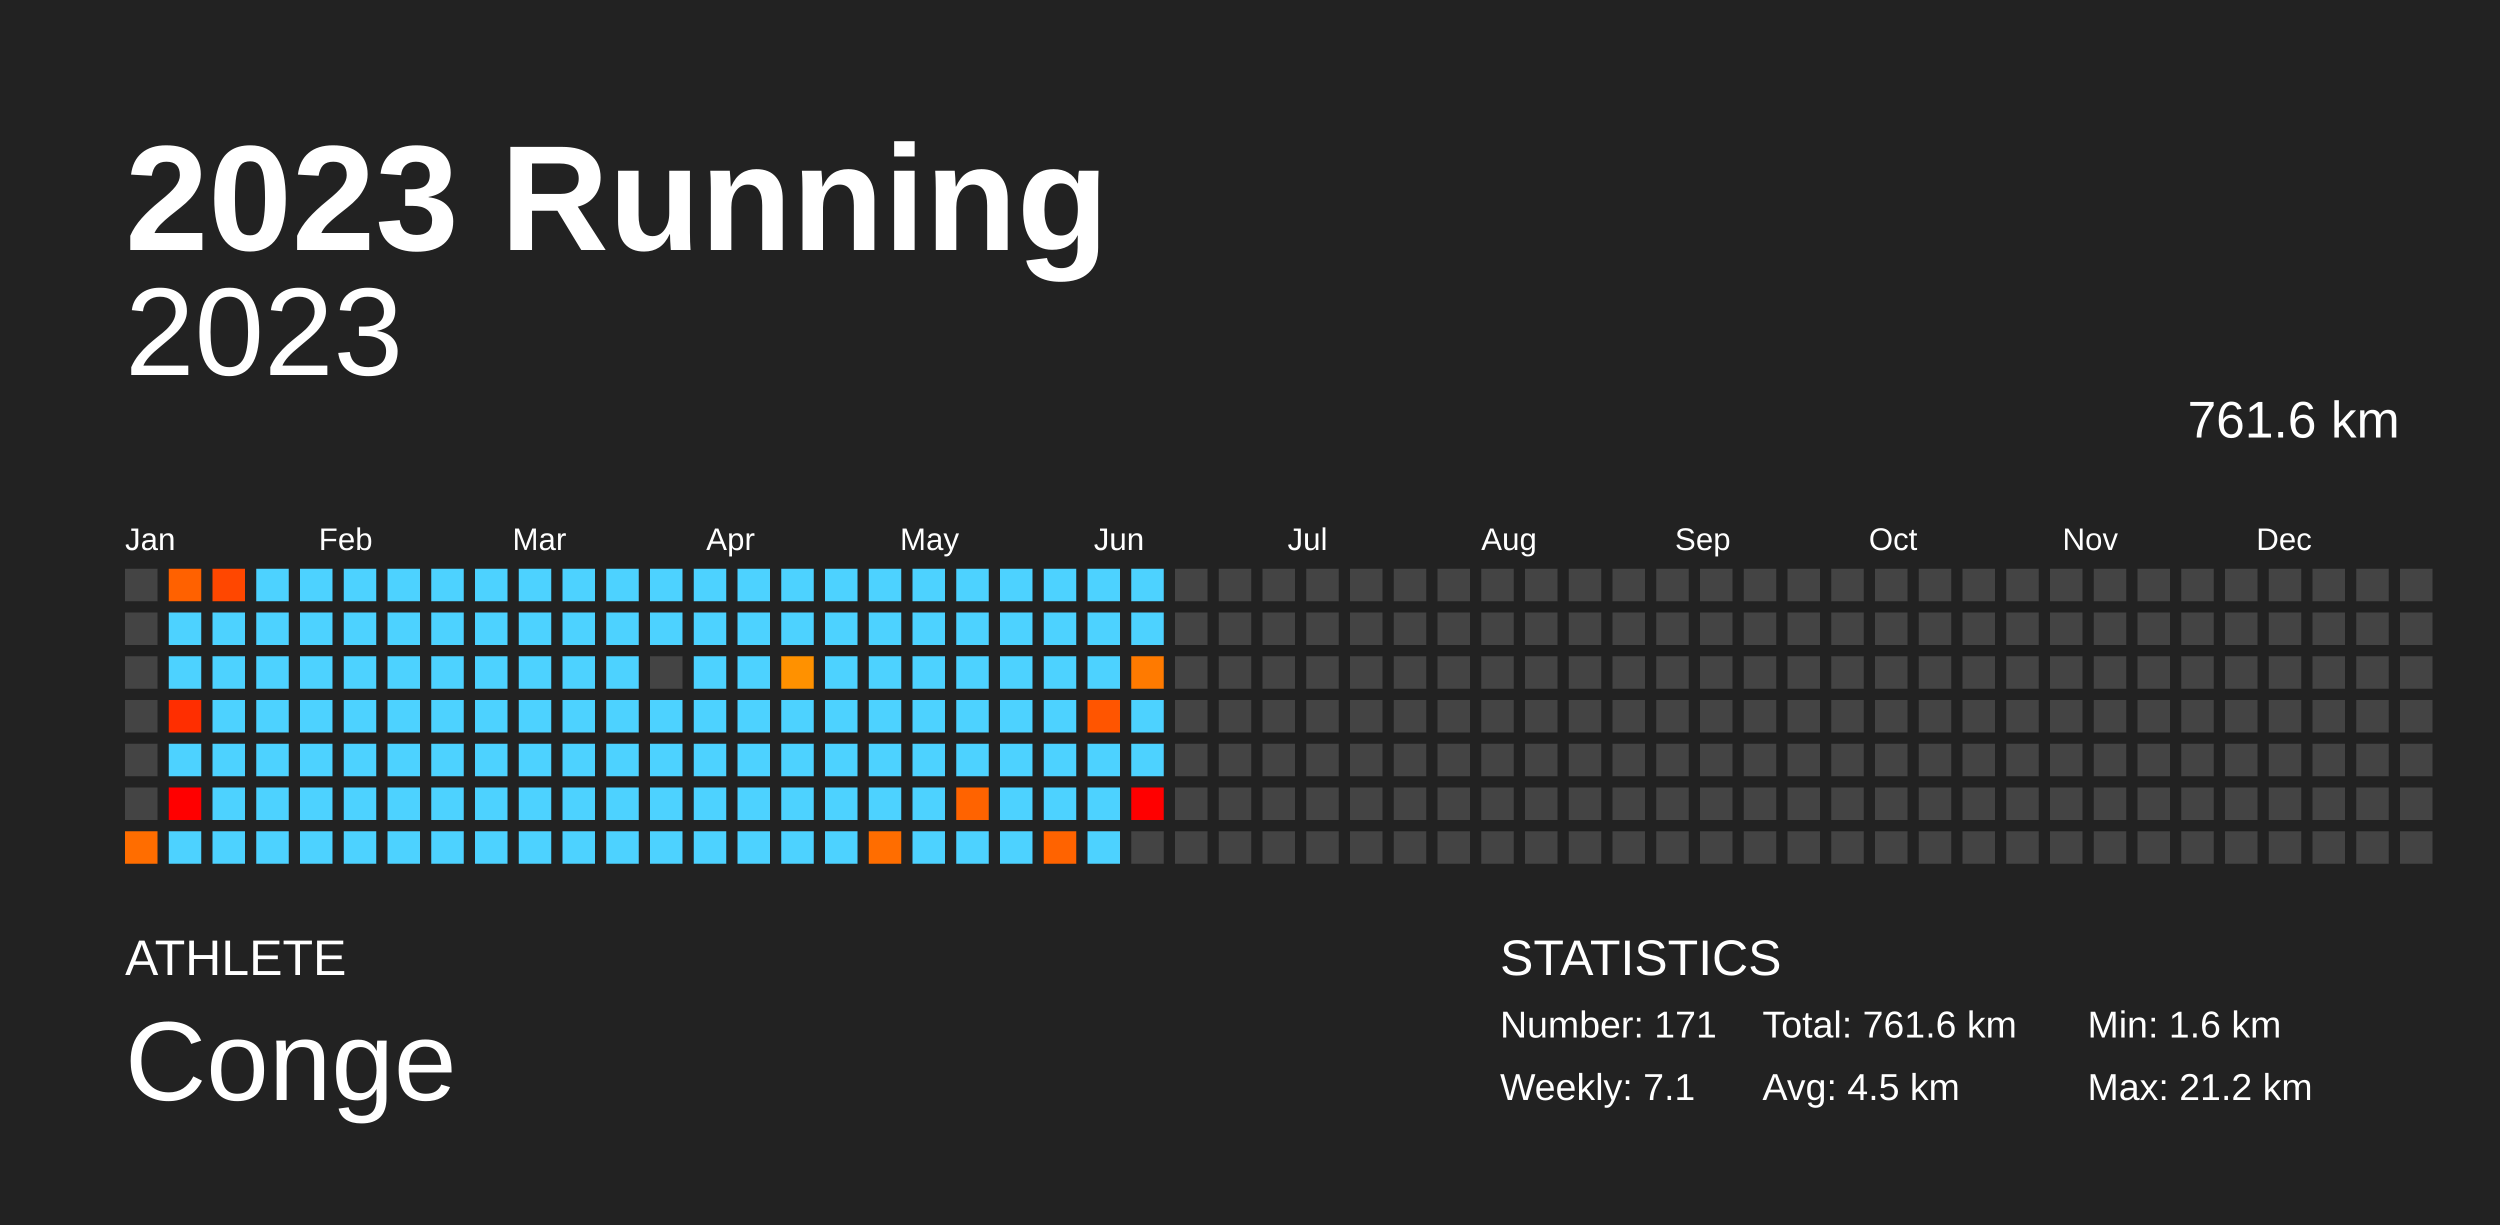
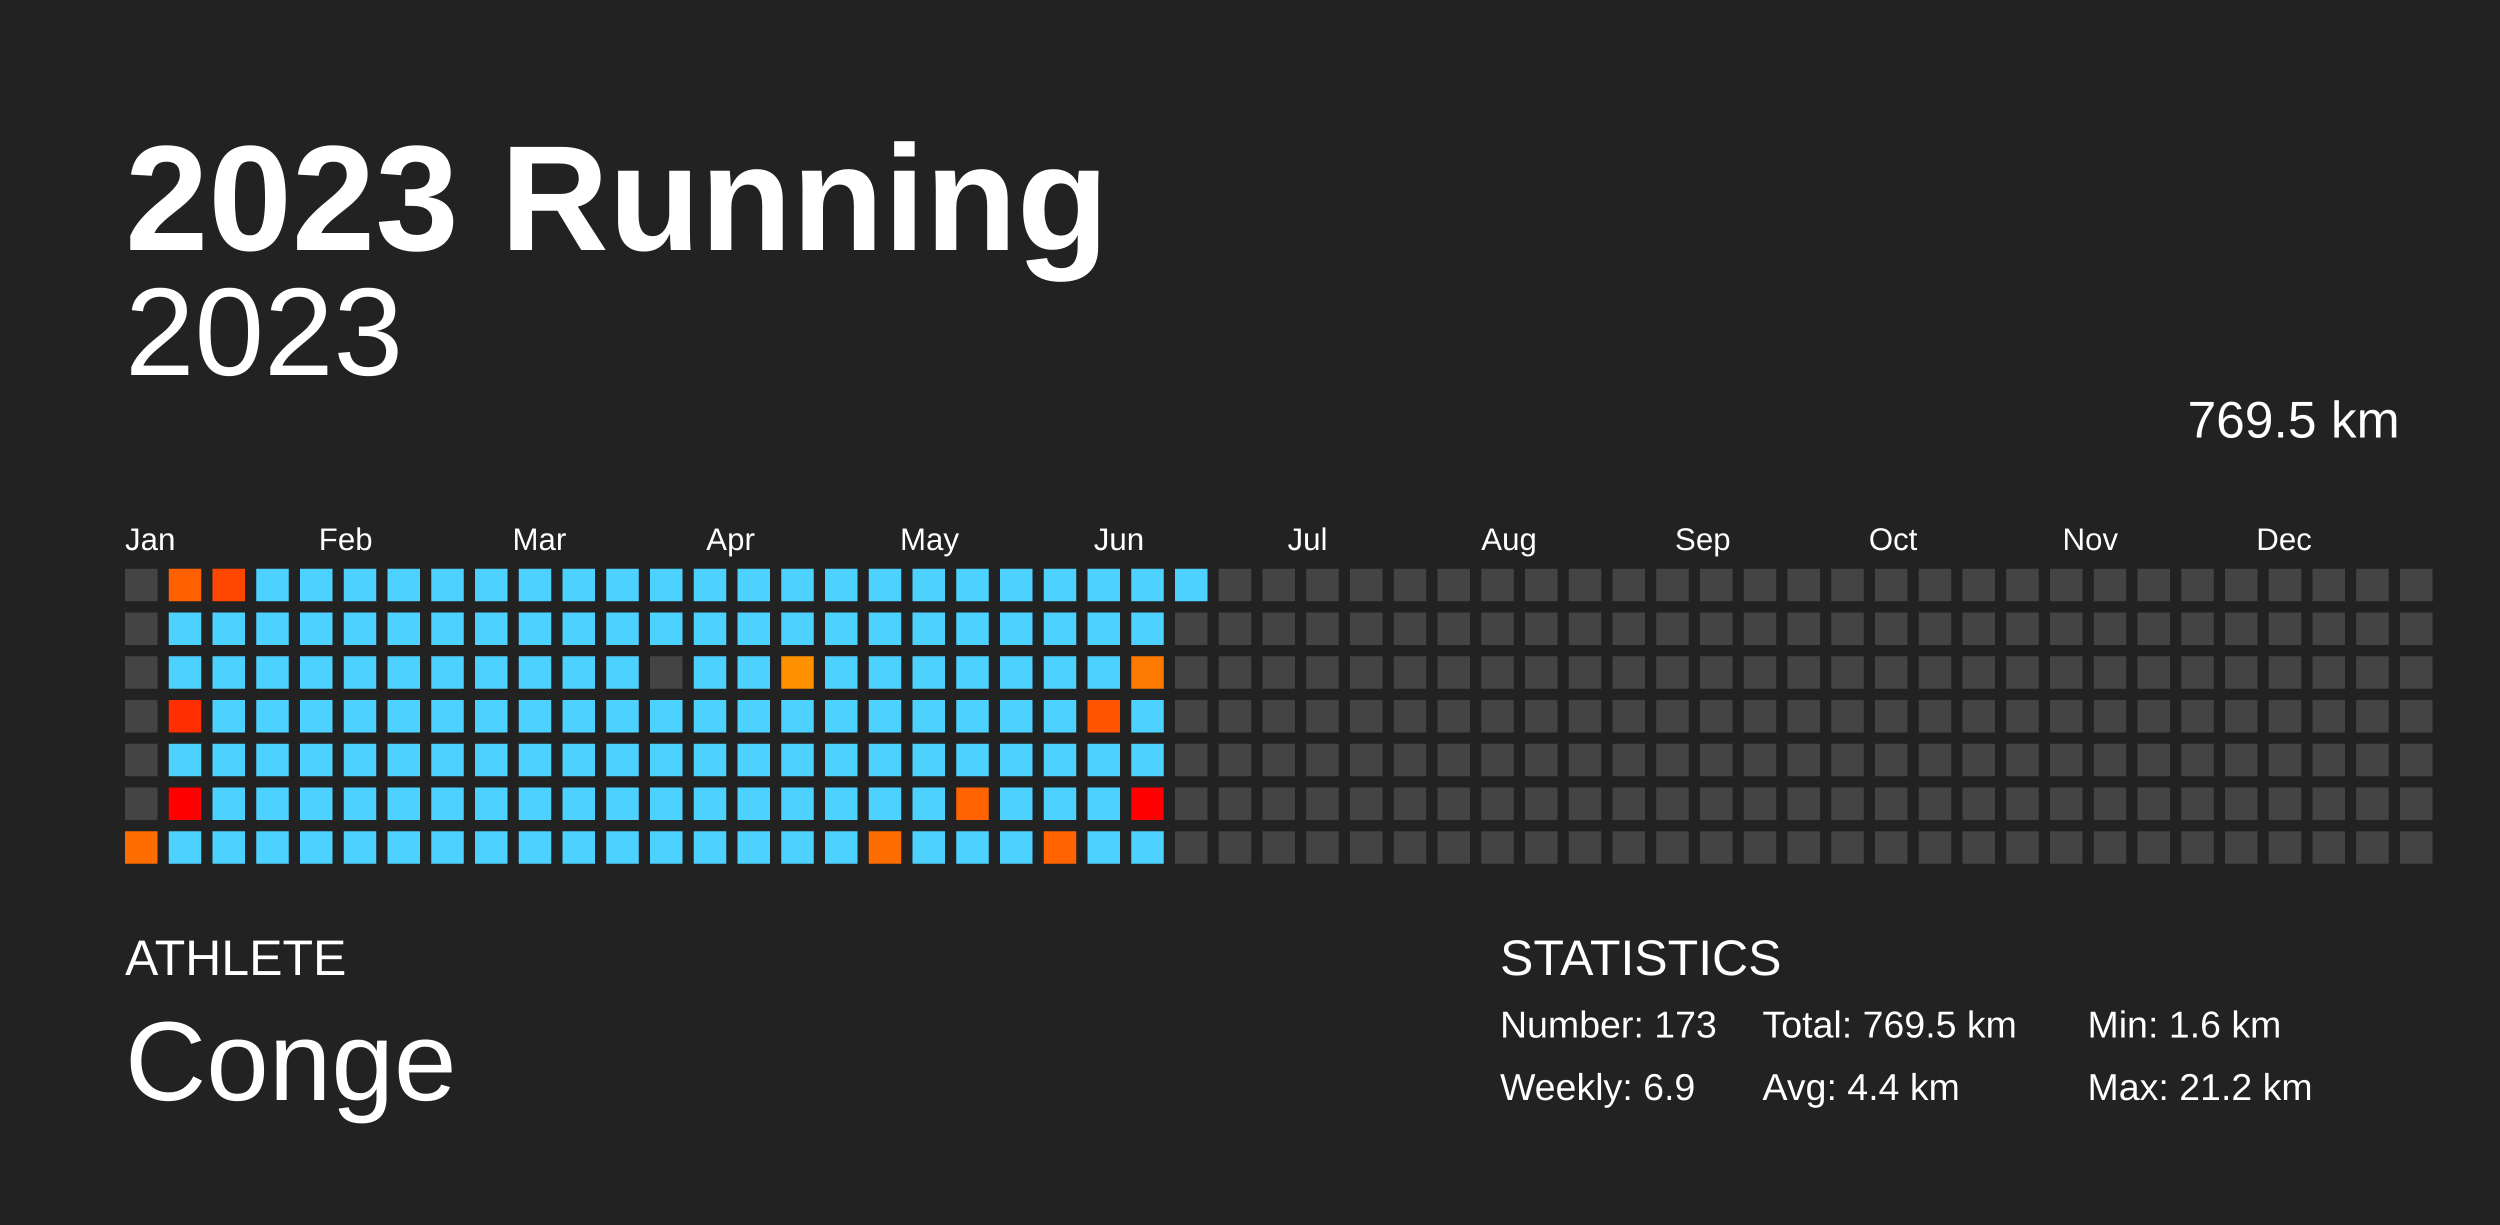
<svg xmlns="http://www.w3.org/2000/svg" baseProfile="full" height="98mm" version="1.1" viewBox="0,0,200,98" width="200mm">
  <defs />
  <rect fill="#222222" height="98" width="200" x="0" y="0" />
  <text fill="#FFFFFF" style="font-size:12px; font-family:Arial; font-weight:bold;" x="10" y="20">2023 Running</text>
  <text fill="#FFFFFF" style="font-size:4px; font-family:Arial" x="10" y="78">ATHLETE</text>
  <text fill="#FFFFFF" style="font-size:9px; font-family:Arial" x="10" y="88">Conge</text>
  <text fill="#FFFFFF" style="font-size:4px; font-family:Arial" x="120" y="78">STATISTICS</text>
-   <text fill="#FFFFFF" style="font-size:3px; font-family:Arial" x="120" y="83">Number: 171</text>
-   <text fill="#FFFFFF" style="font-size:3px; font-family:Arial" x="120" y="88">Weekly: 7.1</text>
-   <text fill="#FFFFFF" style="font-size:3px; font-family:Arial" x="141" y="83">Total: 761.6 km</text>
-   <text fill="#FFFFFF" style="font-size:3px; font-family:Arial" x="141" y="88">Avg: 4.5 km</text>
+   <text fill="#FFFFFF" style="font-size:3px; font-family:Arial" x="120" y="83">Number: 173</text>
+   <text fill="#FFFFFF" style="font-size:3px; font-family:Arial" x="120" y="88">Weekly: 6.9</text>
+   <text fill="#FFFFFF" style="font-size:3px; font-family:Arial" x="141" y="83">Total: 769.5 km</text>
+   <text fill="#FFFFFF" style="font-size:3px; font-family:Arial" x="141" y="88">Avg: 4.4 km</text>
  <text fill="#FFFFFF" style="font-size:3px; font-family:Arial" x="167" y="83">Min: 1.6 km</text>
  <text fill="#FFFFFF" style="font-size:3px; font-family:Arial" x="167" y="88">Max: 21.2 km</text>
  <text alignment-baseline="hanging" fill="#FFFFFF" style="font-size:10.0px; font-family:Arial;" x="10" y="30">2023</text>
-   <text alignment-baseline="hanging" fill="#FFFFFF" style="font-size:4.125px; font-family:Arial;" x="175" y="35">761.6 km</text>
+   <text alignment-baseline="hanging" fill="#FFFFFF" style="font-size:4.125px; font-family:Arial;" x="175" y="35">769.5 km</text>
  <text fill="#FFFFFF" style="font-size:2.5px; font-family:Arial" x="10.0" y="44">Jan</text>
  <text fill="#FFFFFF" style="font-size:2.5px; font-family:Arial" x="25.5" y="44">Feb</text>
  <text fill="#FFFFFF" style="font-size:2.5px; font-family:Arial" x="41.0" y="44">Mar</text>
  <text fill="#FFFFFF" style="font-size:2.5px; font-family:Arial" x="56.5" y="44">Apr</text>
  <text fill="#FFFFFF" style="font-size:2.5px; font-family:Arial" x="72.0" y="44">May</text>
  <text fill="#FFFFFF" style="font-size:2.5px; font-family:Arial" x="87.5" y="44">Jun</text>
  <text fill="#FFFFFF" style="font-size:2.5px; font-family:Arial" x="103.0" y="44">Jul</text>
  <text fill="#FFFFFF" style="font-size:2.5px; font-family:Arial" x="118.5" y="44">Aug</text>
  <text fill="#FFFFFF" style="font-size:2.5px; font-family:Arial" x="134.0" y="44">Sep</text>
  <text fill="#FFFFFF" style="font-size:2.5px; font-family:Arial" x="149.5" y="44">Oct</text>
  <text fill="#FFFFFF" style="font-size:2.5px; font-family:Arial" x="165.0" y="44">Nov</text>
  <text fill="#FFFFFF" style="font-size:2.5px; font-family:Arial" x="180.5" y="44">Dec</text>
  <rect fill="#444444" height="2.6" width="2.6" x="10.0" y="45.5" />
  <rect fill="#444444" height="2.6" width="2.6" x="10.0" y="49.0" />
  <rect fill="#444444" height="2.6" width="2.6" x="10.0" y="52.5" />
  <rect fill="#444444" height="2.6" width="2.6" x="10.0" y="56.0" />
  <rect fill="#444444" height="2.6" width="2.6" x="10.0" y="59.5" />
  <rect fill="#444444" height="2.6" width="2.6" x="10.0" y="63.0" />
  <rect fill="#ff6d00" height="2.6" width="2.6" x="10.0" y="66.5" />
  <rect fill="#ff6100" height="2.6" width="2.6" x="13.5" y="45.5" />
  <rect fill="#4dd2ff" height="2.6" width="2.6" x="13.5" y="49.0" />
  <rect fill="#4dd2ff" height="2.6" width="2.6" x="13.5" y="52.5" />
  <rect fill="#ff2e00" height="2.6" width="2.6" x="13.5" y="56.0" />
  <rect fill="#4dd2ff" height="2.6" width="2.6" x="13.5" y="59.5" />
  <rect fill="red" height="2.6" width="2.6" x="13.5" y="63.0" />
  <rect fill="#4dd2ff" height="2.6" width="2.6" x="13.5" y="66.5" />
  <rect fill="#ff4700" height="2.6" width="2.6" x="17.0" y="45.5" />
  <rect fill="#4dd2ff" height="2.6" width="2.6" x="17.0" y="49.0" />
  <rect fill="#4dd2ff" height="2.6" width="2.6" x="17.0" y="52.5" />
  <rect fill="#4dd2ff" height="2.6" width="2.6" x="17.0" y="56.0" />
  <rect fill="#4dd2ff" height="2.6" width="2.6" x="17.0" y="59.5" />
  <rect fill="#4dd2ff" height="2.6" width="2.6" x="17.0" y="63.0" />
  <rect fill="#4dd2ff" height="2.6" width="2.6" x="17.0" y="66.5" />
  <rect fill="#4dd2ff" height="2.6" width="2.6" x="20.5" y="45.5" />
  <rect fill="#4dd2ff" height="2.6" width="2.6" x="20.5" y="49.0" />
  <rect fill="#4dd2ff" height="2.6" width="2.6" x="20.5" y="52.5" />
  <rect fill="#4dd2ff" height="2.6" width="2.6" x="20.5" y="56.0" />
  <rect fill="#4dd2ff" height="2.6" width="2.6" x="20.5" y="59.5" />
  <rect fill="#4dd2ff" height="2.6" width="2.6" x="20.5" y="63.0" />
  <rect fill="#4dd2ff" height="2.6" width="2.6" x="20.5" y="66.5" />
  <rect fill="#4dd2ff" height="2.6" width="2.6" x="24.0" y="45.5" />
  <rect fill="#4dd2ff" height="2.6" width="2.6" x="24.0" y="49.0" />
  <rect fill="#4dd2ff" height="2.6" width="2.6" x="24.0" y="52.5" />
  <rect fill="#4dd2ff" height="2.6" width="2.6" x="24.0" y="56.0" />
  <rect fill="#4dd2ff" height="2.6" width="2.6" x="24.0" y="59.5" />
  <rect fill="#4dd2ff" height="2.6" width="2.6" x="24.0" y="63.0" />
  <rect fill="#4dd2ff" height="2.6" width="2.6" x="24.0" y="66.5" />
  <rect fill="#4dd2ff" height="2.6" width="2.6" x="27.5" y="45.5" />
  <rect fill="#4dd2ff" height="2.6" width="2.6" x="27.5" y="49.0" />
  <rect fill="#4dd2ff" height="2.6" width="2.6" x="27.5" y="52.5" />
  <rect fill="#4dd2ff" height="2.6" width="2.6" x="27.5" y="56.0" />
  <rect fill="#4dd2ff" height="2.6" width="2.6" x="27.5" y="59.5" />
  <rect fill="#4dd2ff" height="2.6" width="2.6" x="27.5" y="63.0" />
  <rect fill="#4dd2ff" height="2.6" width="2.6" x="27.5" y="66.5" />
  <rect fill="#4dd2ff" height="2.6" width="2.6" x="31.0" y="45.5" />
  <rect fill="#4dd2ff" height="2.6" width="2.6" x="31.0" y="49.0" />
  <rect fill="#4dd2ff" height="2.6" width="2.6" x="31.0" y="52.5" />
  <rect fill="#4dd2ff" height="2.6" width="2.6" x="31.0" y="56.0" />
  <rect fill="#4dd2ff" height="2.6" width="2.6" x="31.0" y="59.5" />
  <rect fill="#4dd2ff" height="2.6" width="2.6" x="31.0" y="63.0" />
  <rect fill="#4dd2ff" height="2.6" width="2.6" x="31.0" y="66.5" />
  <rect fill="#4dd2ff" height="2.6" width="2.6" x="34.5" y="45.5" />
  <rect fill="#4dd2ff" height="2.6" width="2.6" x="34.5" y="49.0" />
  <rect fill="#4dd2ff" height="2.6" width="2.6" x="34.5" y="52.5" />
  <rect fill="#4dd2ff" height="2.6" width="2.6" x="34.5" y="56.0" />
  <rect fill="#4dd2ff" height="2.6" width="2.6" x="34.5" y="59.5" />
  <rect fill="#4dd2ff" height="2.6" width="2.6" x="34.5" y="63.0" />
  <rect fill="#4dd2ff" height="2.6" width="2.6" x="34.5" y="66.5" />
  <rect fill="#4dd2ff" height="2.6" width="2.6" x="38.0" y="45.5" />
  <rect fill="#4dd2ff" height="2.6" width="2.6" x="38.0" y="49.0" />
  <rect fill="#4dd2ff" height="2.6" width="2.6" x="38.0" y="52.5" />
  <rect fill="#4dd2ff" height="2.6" width="2.6" x="38.0" y="56.0" />
  <rect fill="#4dd2ff" height="2.6" width="2.6" x="38.0" y="59.5" />
  <rect fill="#4dd2ff" height="2.6" width="2.6" x="38.0" y="63.0" />
  <rect fill="#4dd2ff" height="2.6" width="2.6" x="38.0" y="66.5" />
  <rect fill="#4dd2ff" height="2.6" width="2.6" x="41.5" y="45.5" />
  <rect fill="#4dd2ff" height="2.6" width="2.6" x="41.5" y="49.0" />
  <rect fill="#4dd2ff" height="2.6" width="2.6" x="41.5" y="52.5" />
  <rect fill="#4dd2ff" height="2.6" width="2.6" x="41.5" y="56.0" />
  <rect fill="#4dd2ff" height="2.6" width="2.6" x="41.5" y="59.5" />
  <rect fill="#4dd2ff" height="2.6" width="2.6" x="41.5" y="63.0" />
  <rect fill="#4dd2ff" height="2.6" width="2.6" x="41.5" y="66.5" />
  <rect fill="#4dd2ff" height="2.6" width="2.6" x="45.0" y="45.5" />
  <rect fill="#4dd2ff" height="2.6" width="2.6" x="45.0" y="49.0" />
  <rect fill="#4dd2ff" height="2.6" width="2.6" x="45.0" y="52.5" />
  <rect fill="#4dd2ff" height="2.6" width="2.6" x="45.0" y="56.0" />
  <rect fill="#4dd2ff" height="2.6" width="2.6" x="45.0" y="59.5" />
  <rect fill="#4dd2ff" height="2.6" width="2.6" x="45.0" y="63.0" />
  <rect fill="#4dd2ff" height="2.6" width="2.6" x="45.0" y="66.5" />
  <rect fill="#4dd2ff" height="2.6" width="2.6" x="48.5" y="45.5" />
  <rect fill="#4dd2ff" height="2.6" width="2.6" x="48.5" y="49.0" />
  <rect fill="#4dd2ff" height="2.6" width="2.6" x="48.5" y="52.5" />
  <rect fill="#4dd2ff" height="2.6" width="2.6" x="48.5" y="56.0" />
  <rect fill="#4dd2ff" height="2.6" width="2.6" x="48.5" y="59.5" />
  <rect fill="#4dd2ff" height="2.6" width="2.6" x="48.5" y="63.0" />
  <rect fill="#4dd2ff" height="2.6" width="2.6" x="48.5" y="66.5" />
  <rect fill="#4dd2ff" height="2.6" width="2.6" x="52.0" y="45.5" />
  <rect fill="#4dd2ff" height="2.6" width="2.6" x="52.0" y="49.0" />
  <rect fill="#444444" height="2.6" width="2.6" x="52.0" y="52.5" />
  <rect fill="#4dd2ff" height="2.6" width="2.6" x="52.0" y="56.0" />
  <rect fill="#4dd2ff" height="2.6" width="2.6" x="52.0" y="59.5" />
  <rect fill="#4dd2ff" height="2.6" width="2.6" x="52.0" y="63.0" />
  <rect fill="#4dd2ff" height="2.6" width="2.6" x="52.0" y="66.5" />
  <rect fill="#4dd2ff" height="2.6" width="2.6" x="55.5" y="45.5" />
  <rect fill="#4dd2ff" height="2.6" width="2.6" x="55.5" y="49.0" />
  <rect fill="#4dd2ff" height="2.6" width="2.6" x="55.5" y="52.5" />
  <rect fill="#4dd2ff" height="2.6" width="2.6" x="55.5" y="56.0" />
  <rect fill="#4dd2ff" height="2.6" width="2.6" x="55.5" y="59.5" />
  <rect fill="#4dd2ff" height="2.6" width="2.6" x="55.5" y="63.0" />
  <rect fill="#4dd2ff" height="2.6" width="2.6" x="55.5" y="66.5" />
  <rect fill="#4dd2ff" height="2.6" width="2.6" x="59.0" y="45.5" />
  <rect fill="#4dd2ff" height="2.6" width="2.6" x="59.0" y="49.0" />
  <rect fill="#4dd2ff" height="2.6" width="2.6" x="59.0" y="52.5" />
  <rect fill="#4dd2ff" height="2.6" width="2.6" x="59.0" y="56.0" />
  <rect fill="#4dd2ff" height="2.6" width="2.6" x="59.0" y="59.5" />
  <rect fill="#4dd2ff" height="2.6" width="2.6" x="59.0" y="63.0" />
  <rect fill="#4dd2ff" height="2.6" width="2.6" x="59.0" y="66.5" />
  <rect fill="#4dd2ff" height="2.6" width="2.6" x="62.5" y="45.5" />
  <rect fill="#4dd2ff" height="2.6" width="2.6" x="62.5" y="49.0" />
  <rect fill="#ff9100" height="2.6" width="2.6" x="62.5" y="52.5" />
  <rect fill="#4dd2ff" height="2.6" width="2.6" x="62.5" y="56.0" />
  <rect fill="#4dd2ff" height="2.6" width="2.6" x="62.5" y="59.5" />
  <rect fill="#4dd2ff" height="2.6" width="2.6" x="62.5" y="63.0" />
  <rect fill="#4dd2ff" height="2.6" width="2.6" x="62.5" y="66.5" />
  <rect fill="#4dd2ff" height="2.6" width="2.6" x="66.0" y="45.5" />
  <rect fill="#4dd2ff" height="2.6" width="2.6" x="66.0" y="49.0" />
  <rect fill="#4dd2ff" height="2.6" width="2.6" x="66.0" y="52.5" />
  <rect fill="#4dd2ff" height="2.6" width="2.6" x="66.0" y="56.0" />
  <rect fill="#4dd2ff" height="2.6" width="2.6" x="66.0" y="59.5" />
  <rect fill="#4dd2ff" height="2.6" width="2.6" x="66.0" y="63.0" />
  <rect fill="#4dd2ff" height="2.6" width="2.6" x="66.0" y="66.5" />
  <rect fill="#4dd2ff" height="2.6" width="2.6" x="69.5" y="45.5" />
  <rect fill="#4dd2ff" height="2.6" width="2.6" x="69.5" y="49.0" />
  <rect fill="#4dd2ff" height="2.6" width="2.6" x="69.5" y="52.5" />
  <rect fill="#4dd2ff" height="2.6" width="2.6" x="69.5" y="56.0" />
  <rect fill="#4dd2ff" height="2.6" width="2.6" x="69.5" y="59.5" />
  <rect fill="#4dd2ff" height="2.6" width="2.6" x="69.5" y="63.0" />
  <rect fill="#ff6d00" height="2.6" width="2.6" x="69.5" y="66.5" />
  <rect fill="#4dd2ff" height="2.6" width="2.6" x="73.0" y="45.5" />
  <rect fill="#4dd2ff" height="2.6" width="2.6" x="73.0" y="49.0" />
  <rect fill="#4dd2ff" height="2.6" width="2.6" x="73.0" y="52.5" />
  <rect fill="#4dd2ff" height="2.6" width="2.6" x="73.0" y="56.0" />
  <rect fill="#4dd2ff" height="2.6" width="2.6" x="73.0" y="59.5" />
  <rect fill="#4dd2ff" height="2.6" width="2.6" x="73.0" y="63.0" />
  <rect fill="#4dd2ff" height="2.6" width="2.6" x="73.0" y="66.5" />
  <rect fill="#4dd2ff" height="2.6" width="2.6" x="76.5" y="45.5" />
  <rect fill="#4dd2ff" height="2.6" width="2.6" x="76.5" y="49.0" />
  <rect fill="#4dd2ff" height="2.6" width="2.6" x="76.5" y="52.5" />
  <rect fill="#4dd2ff" height="2.6" width="2.6" x="76.5" y="56.0" />
  <rect fill="#4dd2ff" height="2.6" width="2.6" x="76.5" y="59.5" />
  <rect fill="#ff6300" height="2.6" width="2.6" x="76.5" y="63.0" />
  <rect fill="#4dd2ff" height="2.6" width="2.6" x="76.5" y="66.5" />
  <rect fill="#4dd2ff" height="2.6" width="2.6" x="80.0" y="45.5" />
  <rect fill="#4dd2ff" height="2.6" width="2.6" x="80.0" y="49.0" />
  <rect fill="#4dd2ff" height="2.6" width="2.6" x="80.0" y="52.5" />
  <rect fill="#4dd2ff" height="2.6" width="2.6" x="80.0" y="56.0" />
  <rect fill="#4dd2ff" height="2.6" width="2.6" x="80.0" y="59.5" />
  <rect fill="#4dd2ff" height="2.6" width="2.6" x="80.0" y="63.0" />
  <rect fill="#4dd2ff" height="2.6" width="2.6" x="80.0" y="66.5" />
  <rect fill="#4dd2ff" height="2.6" width="2.6" x="83.5" y="45.5" />
  <rect fill="#4dd2ff" height="2.6" width="2.6" x="83.5" y="49.0" />
  <rect fill="#4dd2ff" height="2.6" width="2.6" x="83.5" y="52.5" />
  <rect fill="#4dd2ff" height="2.6" width="2.6" x="83.5" y="56.0" />
  <rect fill="#4dd2ff" height="2.6" width="2.6" x="83.5" y="59.5" />
  <rect fill="#4dd2ff" height="2.6" width="2.6" x="83.5" y="63.0" />
  <rect fill="#ff6300" height="2.6" width="2.6" x="83.5" y="66.5" />
  <rect fill="#4dd2ff" height="2.6" width="2.6" x="87.0" y="45.5" />
  <rect fill="#4dd2ff" height="2.6" width="2.6" x="87.0" y="49.0" />
  <rect fill="#4dd2ff" height="2.6" width="2.6" x="87.0" y="52.5" />
  <rect fill="#ff5500" height="2.6" width="2.6" x="87.0" y="56.0" />
  <rect fill="#4dd2ff" height="2.6" width="2.6" x="87.0" y="59.5" />
  <rect fill="#4dd2ff" height="2.6" width="2.6" x="87.0" y="63.0" />
  <rect fill="#4dd2ff" height="2.6" width="2.6" x="87.0" y="66.5" />
  <rect fill="#4dd2ff" height="2.6" width="2.6" x="90.5" y="45.5" />
  <rect fill="#4dd2ff" height="2.6" width="2.6" x="90.5" y="49.0" />
  <rect fill="#ff7a00" height="2.6" width="2.6" x="90.5" y="52.5" />
  <rect fill="#4dd2ff" height="2.6" width="2.6" x="90.5" y="56.0" />
  <rect fill="#4dd2ff" height="2.6" width="2.6" x="90.5" y="59.5" />
  <rect fill="red" height="2.6" width="2.6" x="90.5" y="63.0" />
-   <rect fill="#444444" height="2.6" width="2.6" x="90.5" y="66.5" />
-   <rect fill="#444444" height="2.6" width="2.6" x="94.0" y="45.5" />
+   <rect fill="#4dd2ff" height="2.6" width="2.6" x="90.5" y="66.5" />
+   <rect fill="#4dd2ff" height="2.6" width="2.6" x="94.0" y="45.5" />
  <rect fill="#444444" height="2.6" width="2.6" x="94.0" y="49.0" />
  <rect fill="#444444" height="2.6" width="2.6" x="94.0" y="52.5" />
  <rect fill="#444444" height="2.6" width="2.6" x="94.0" y="56.0" />
  <rect fill="#444444" height="2.6" width="2.6" x="94.0" y="59.5" />
  <rect fill="#444444" height="2.6" width="2.6" x="94.0" y="63.0" />
  <rect fill="#444444" height="2.6" width="2.6" x="94.0" y="66.5" />
  <rect fill="#444444" height="2.6" width="2.6" x="97.5" y="45.5" />
  <rect fill="#444444" height="2.6" width="2.6" x="97.5" y="49.0" />
  <rect fill="#444444" height="2.6" width="2.6" x="97.5" y="52.5" />
  <rect fill="#444444" height="2.6" width="2.6" x="97.5" y="56.0" />
  <rect fill="#444444" height="2.6" width="2.6" x="97.5" y="59.5" />
  <rect fill="#444444" height="2.6" width="2.6" x="97.5" y="63.0" />
  <rect fill="#444444" height="2.6" width="2.6" x="97.5" y="66.5" />
  <rect fill="#444444" height="2.6" width="2.6" x="101.0" y="45.5" />
  <rect fill="#444444" height="2.6" width="2.6" x="101.0" y="49.0" />
  <rect fill="#444444" height="2.6" width="2.6" x="101.0" y="52.5" />
  <rect fill="#444444" height="2.6" width="2.6" x="101.0" y="56.0" />
  <rect fill="#444444" height="2.6" width="2.6" x="101.0" y="59.5" />
  <rect fill="#444444" height="2.6" width="2.6" x="101.0" y="63.0" />
  <rect fill="#444444" height="2.6" width="2.6" x="101.0" y="66.5" />
  <rect fill="#444444" height="2.6" width="2.6" x="104.5" y="45.5" />
  <rect fill="#444444" height="2.6" width="2.6" x="104.5" y="49.0" />
  <rect fill="#444444" height="2.6" width="2.6" x="104.5" y="52.5" />
  <rect fill="#444444" height="2.6" width="2.6" x="104.5" y="56.0" />
  <rect fill="#444444" height="2.6" width="2.6" x="104.5" y="59.5" />
  <rect fill="#444444" height="2.6" width="2.6" x="104.5" y="63.0" />
  <rect fill="#444444" height="2.6" width="2.6" x="104.5" y="66.5" />
  <rect fill="#444444" height="2.6" width="2.6" x="108.0" y="45.5" />
  <rect fill="#444444" height="2.6" width="2.6" x="108.0" y="49.0" />
  <rect fill="#444444" height="2.6" width="2.6" x="108.0" y="52.5" />
  <rect fill="#444444" height="2.6" width="2.6" x="108.0" y="56.0" />
  <rect fill="#444444" height="2.6" width="2.6" x="108.0" y="59.5" />
  <rect fill="#444444" height="2.6" width="2.6" x="108.0" y="63.0" />
  <rect fill="#444444" height="2.6" width="2.6" x="108.0" y="66.5" />
  <rect fill="#444444" height="2.6" width="2.6" x="111.5" y="45.5" />
  <rect fill="#444444" height="2.6" width="2.6" x="111.5" y="49.0" />
  <rect fill="#444444" height="2.6" width="2.6" x="111.5" y="52.5" />
  <rect fill="#444444" height="2.6" width="2.6" x="111.5" y="56.0" />
  <rect fill="#444444" height="2.6" width="2.6" x="111.5" y="59.5" />
  <rect fill="#444444" height="2.6" width="2.6" x="111.5" y="63.0" />
  <rect fill="#444444" height="2.6" width="2.6" x="111.5" y="66.5" />
  <rect fill="#444444" height="2.6" width="2.6" x="115.0" y="45.5" />
  <rect fill="#444444" height="2.6" width="2.6" x="115.0" y="49.0" />
  <rect fill="#444444" height="2.6" width="2.6" x="115.0" y="52.5" />
  <rect fill="#444444" height="2.6" width="2.6" x="115.0" y="56.0" />
  <rect fill="#444444" height="2.6" width="2.6" x="115.0" y="59.5" />
  <rect fill="#444444" height="2.6" width="2.6" x="115.0" y="63.0" />
  <rect fill="#444444" height="2.6" width="2.6" x="115.0" y="66.5" />
  <rect fill="#444444" height="2.6" width="2.6" x="118.5" y="45.5" />
  <rect fill="#444444" height="2.6" width="2.6" x="118.5" y="49.0" />
  <rect fill="#444444" height="2.6" width="2.6" x="118.5" y="52.5" />
  <rect fill="#444444" height="2.6" width="2.6" x="118.5" y="56.0" />
  <rect fill="#444444" height="2.6" width="2.6" x="118.5" y="59.5" />
  <rect fill="#444444" height="2.6" width="2.6" x="118.5" y="63.0" />
  <rect fill="#444444" height="2.6" width="2.6" x="118.5" y="66.5" />
  <rect fill="#444444" height="2.6" width="2.6" x="122.0" y="45.5" />
  <rect fill="#444444" height="2.6" width="2.6" x="122.0" y="49.0" />
  <rect fill="#444444" height="2.6" width="2.6" x="122.0" y="52.5" />
  <rect fill="#444444" height="2.6" width="2.6" x="122.0" y="56.0" />
  <rect fill="#444444" height="2.6" width="2.6" x="122.0" y="59.5" />
  <rect fill="#444444" height="2.6" width="2.6" x="122.0" y="63.0" />
  <rect fill="#444444" height="2.6" width="2.6" x="122.0" y="66.5" />
  <rect fill="#444444" height="2.6" width="2.6" x="125.5" y="45.5" />
  <rect fill="#444444" height="2.6" width="2.6" x="125.5" y="49.0" />
  <rect fill="#444444" height="2.6" width="2.6" x="125.5" y="52.5" />
  <rect fill="#444444" height="2.6" width="2.6" x="125.5" y="56.0" />
  <rect fill="#444444" height="2.6" width="2.6" x="125.5" y="59.5" />
  <rect fill="#444444" height="2.6" width="2.6" x="125.5" y="63.0" />
  <rect fill="#444444" height="2.6" width="2.6" x="125.5" y="66.5" />
  <rect fill="#444444" height="2.6" width="2.6" x="129.0" y="45.5" />
  <rect fill="#444444" height="2.6" width="2.6" x="129.0" y="49.0" />
  <rect fill="#444444" height="2.6" width="2.6" x="129.0" y="52.5" />
  <rect fill="#444444" height="2.6" width="2.6" x="129.0" y="56.0" />
  <rect fill="#444444" height="2.6" width="2.6" x="129.0" y="59.5" />
  <rect fill="#444444" height="2.6" width="2.6" x="129.0" y="63.0" />
  <rect fill="#444444" height="2.6" width="2.6" x="129.0" y="66.5" />
  <rect fill="#444444" height="2.6" width="2.6" x="132.5" y="45.5" />
  <rect fill="#444444" height="2.6" width="2.6" x="132.5" y="49.0" />
  <rect fill="#444444" height="2.6" width="2.6" x="132.5" y="52.5" />
  <rect fill="#444444" height="2.6" width="2.6" x="132.5" y="56.0" />
  <rect fill="#444444" height="2.6" width="2.6" x="132.5" y="59.5" />
  <rect fill="#444444" height="2.6" width="2.6" x="132.5" y="63.0" />
  <rect fill="#444444" height="2.6" width="2.6" x="132.5" y="66.5" />
  <rect fill="#444444" height="2.6" width="2.6" x="136.0" y="45.5" />
  <rect fill="#444444" height="2.6" width="2.6" x="136.0" y="49.0" />
  <rect fill="#444444" height="2.6" width="2.6" x="136.0" y="52.5" />
  <rect fill="#444444" height="2.6" width="2.6" x="136.0" y="56.0" />
  <rect fill="#444444" height="2.6" width="2.6" x="136.0" y="59.5" />
  <rect fill="#444444" height="2.6" width="2.6" x="136.0" y="63.0" />
  <rect fill="#444444" height="2.6" width="2.6" x="136.0" y="66.5" />
  <rect fill="#444444" height="2.6" width="2.6" x="139.5" y="45.5" />
  <rect fill="#444444" height="2.6" width="2.6" x="139.5" y="49.0" />
  <rect fill="#444444" height="2.6" width="2.6" x="139.5" y="52.5" />
  <rect fill="#444444" height="2.6" width="2.6" x="139.5" y="56.0" />
  <rect fill="#444444" height="2.6" width="2.6" x="139.5" y="59.5" />
  <rect fill="#444444" height="2.6" width="2.6" x="139.5" y="63.0" />
  <rect fill="#444444" height="2.6" width="2.6" x="139.5" y="66.5" />
  <rect fill="#444444" height="2.6" width="2.6" x="143.0" y="45.5" />
  <rect fill="#444444" height="2.6" width="2.6" x="143.0" y="49.0" />
  <rect fill="#444444" height="2.6" width="2.6" x="143.0" y="52.5" />
  <rect fill="#444444" height="2.6" width="2.6" x="143.0" y="56.0" />
  <rect fill="#444444" height="2.6" width="2.6" x="143.0" y="59.5" />
  <rect fill="#444444" height="2.6" width="2.6" x="143.0" y="63.0" />
  <rect fill="#444444" height="2.6" width="2.6" x="143.0" y="66.5" />
  <rect fill="#444444" height="2.6" width="2.6" x="146.5" y="45.5" />
  <rect fill="#444444" height="2.6" width="2.6" x="146.5" y="49.0" />
  <rect fill="#444444" height="2.6" width="2.6" x="146.5" y="52.5" />
  <rect fill="#444444" height="2.6" width="2.6" x="146.5" y="56.0" />
  <rect fill="#444444" height="2.6" width="2.6" x="146.5" y="59.5" />
  <rect fill="#444444" height="2.6" width="2.6" x="146.5" y="63.0" />
  <rect fill="#444444" height="2.6" width="2.6" x="146.5" y="66.5" />
  <rect fill="#444444" height="2.6" width="2.6" x="150.0" y="45.5" />
  <rect fill="#444444" height="2.6" width="2.6" x="150.0" y="49.0" />
  <rect fill="#444444" height="2.6" width="2.6" x="150.0" y="52.5" />
  <rect fill="#444444" height="2.6" width="2.6" x="150.0" y="56.0" />
  <rect fill="#444444" height="2.6" width="2.6" x="150.0" y="59.5" />
  <rect fill="#444444" height="2.6" width="2.6" x="150.0" y="63.0" />
  <rect fill="#444444" height="2.6" width="2.6" x="150.0" y="66.5" />
  <rect fill="#444444" height="2.6" width="2.6" x="153.5" y="45.5" />
  <rect fill="#444444" height="2.6" width="2.6" x="153.5" y="49.0" />
  <rect fill="#444444" height="2.6" width="2.6" x="153.5" y="52.5" />
  <rect fill="#444444" height="2.6" width="2.6" x="153.5" y="56.0" />
  <rect fill="#444444" height="2.6" width="2.6" x="153.5" y="59.5" />
  <rect fill="#444444" height="2.6" width="2.6" x="153.5" y="63.0" />
  <rect fill="#444444" height="2.6" width="2.6" x="153.5" y="66.5" />
  <rect fill="#444444" height="2.6" width="2.6" x="157.0" y="45.5" />
  <rect fill="#444444" height="2.6" width="2.6" x="157.0" y="49.0" />
  <rect fill="#444444" height="2.6" width="2.6" x="157.0" y="52.5" />
  <rect fill="#444444" height="2.6" width="2.6" x="157.0" y="56.0" />
  <rect fill="#444444" height="2.6" width="2.6" x="157.0" y="59.5" />
  <rect fill="#444444" height="2.6" width="2.6" x="157.0" y="63.0" />
  <rect fill="#444444" height="2.6" width="2.6" x="157.0" y="66.5" />
  <rect fill="#444444" height="2.6" width="2.6" x="160.5" y="45.5" />
  <rect fill="#444444" height="2.6" width="2.6" x="160.5" y="49.0" />
  <rect fill="#444444" height="2.6" width="2.6" x="160.5" y="52.5" />
  <rect fill="#444444" height="2.6" width="2.6" x="160.5" y="56.0" />
  <rect fill="#444444" height="2.6" width="2.6" x="160.5" y="59.5" />
  <rect fill="#444444" height="2.6" width="2.6" x="160.5" y="63.0" />
  <rect fill="#444444" height="2.6" width="2.6" x="160.5" y="66.5" />
  <rect fill="#444444" height="2.6" width="2.6" x="164.0" y="45.5" />
  <rect fill="#444444" height="2.6" width="2.6" x="164.0" y="49.0" />
  <rect fill="#444444" height="2.6" width="2.6" x="164.0" y="52.5" />
  <rect fill="#444444" height="2.6" width="2.6" x="164.0" y="56.0" />
  <rect fill="#444444" height="2.6" width="2.6" x="164.0" y="59.5" />
  <rect fill="#444444" height="2.6" width="2.6" x="164.0" y="63.0" />
  <rect fill="#444444" height="2.6" width="2.6" x="164.0" y="66.5" />
  <rect fill="#444444" height="2.6" width="2.6" x="167.5" y="45.5" />
  <rect fill="#444444" height="2.6" width="2.6" x="167.5" y="49.0" />
  <rect fill="#444444" height="2.6" width="2.6" x="167.5" y="52.5" />
  <rect fill="#444444" height="2.6" width="2.6" x="167.5" y="56.0" />
  <rect fill="#444444" height="2.6" width="2.6" x="167.5" y="59.5" />
  <rect fill="#444444" height="2.6" width="2.6" x="167.5" y="63.0" />
  <rect fill="#444444" height="2.6" width="2.6" x="167.5" y="66.5" />
  <rect fill="#444444" height="2.6" width="2.6" x="171.0" y="45.5" />
  <rect fill="#444444" height="2.6" width="2.6" x="171.0" y="49.0" />
  <rect fill="#444444" height="2.6" width="2.6" x="171.0" y="52.5" />
  <rect fill="#444444" height="2.6" width="2.6" x="171.0" y="56.0" />
  <rect fill="#444444" height="2.6" width="2.6" x="171.0" y="59.5" />
  <rect fill="#444444" height="2.6" width="2.6" x="171.0" y="63.0" />
  <rect fill="#444444" height="2.6" width="2.6" x="171.0" y="66.5" />
  <rect fill="#444444" height="2.6" width="2.6" x="174.5" y="45.5" />
  <rect fill="#444444" height="2.6" width="2.6" x="174.5" y="49.0" />
  <rect fill="#444444" height="2.6" width="2.6" x="174.5" y="52.5" />
  <rect fill="#444444" height="2.6" width="2.6" x="174.5" y="56.0" />
  <rect fill="#444444" height="2.6" width="2.6" x="174.5" y="59.5" />
  <rect fill="#444444" height="2.6" width="2.6" x="174.5" y="63.0" />
  <rect fill="#444444" height="2.6" width="2.6" x="174.5" y="66.5" />
  <rect fill="#444444" height="2.6" width="2.6" x="178.0" y="45.5" />
  <rect fill="#444444" height="2.6" width="2.6" x="178.0" y="49.0" />
  <rect fill="#444444" height="2.6" width="2.6" x="178.0" y="52.5" />
  <rect fill="#444444" height="2.6" width="2.6" x="178.0" y="56.0" />
  <rect fill="#444444" height="2.6" width="2.6" x="178.0" y="59.5" />
  <rect fill="#444444" height="2.6" width="2.6" x="178.0" y="63.0" />
  <rect fill="#444444" height="2.6" width="2.6" x="178.0" y="66.5" />
  <rect fill="#444444" height="2.6" width="2.6" x="181.5" y="45.5" />
  <rect fill="#444444" height="2.6" width="2.6" x="181.5" y="49.0" />
  <rect fill="#444444" height="2.6" width="2.6" x="181.5" y="52.5" />
  <rect fill="#444444" height="2.6" width="2.6" x="181.5" y="56.0" />
  <rect fill="#444444" height="2.6" width="2.6" x="181.5" y="59.5" />
  <rect fill="#444444" height="2.6" width="2.6" x="181.5" y="63.0" />
  <rect fill="#444444" height="2.6" width="2.6" x="181.5" y="66.5" />
  <rect fill="#444444" height="2.6" width="2.6" x="185.0" y="45.5" />
  <rect fill="#444444" height="2.6" width="2.6" x="185.0" y="49.0" />
  <rect fill="#444444" height="2.6" width="2.6" x="185.0" y="52.5" />
  <rect fill="#444444" height="2.6" width="2.6" x="185.0" y="56.0" />
  <rect fill="#444444" height="2.6" width="2.6" x="185.0" y="59.5" />
  <rect fill="#444444" height="2.6" width="2.6" x="185.0" y="63.0" />
  <rect fill="#444444" height="2.6" width="2.6" x="185.0" y="66.5" />
  <rect fill="#444444" height="2.6" width="2.6" x="188.5" y="45.5" />
  <rect fill="#444444" height="2.6" width="2.6" x="188.5" y="49.0" />
  <rect fill="#444444" height="2.6" width="2.6" x="188.5" y="52.5" />
  <rect fill="#444444" height="2.6" width="2.6" x="188.5" y="56.0" />
  <rect fill="#444444" height="2.6" width="2.6" x="188.5" y="59.5" />
  <rect fill="#444444" height="2.6" width="2.6" x="188.5" y="63.0" />
  <rect fill="#444444" height="2.6" width="2.6" x="188.5" y="66.5" />
  <rect fill="#444444" height="2.6" width="2.6" x="192.0" y="45.5" />
  <rect fill="#444444" height="2.6" width="2.6" x="192.0" y="49.0" />
  <rect fill="#444444" height="2.6" width="2.6" x="192.0" y="52.5" />
  <rect fill="#444444" height="2.6" width="2.6" x="192.0" y="56.0" />
  <rect fill="#444444" height="2.6" width="2.6" x="192.0" y="59.5" />
  <rect fill="#444444" height="2.6" width="2.6" x="192.0" y="63.0" />
  <rect fill="#444444" height="2.6" width="2.6" x="192.0" y="66.5" />
</svg>
